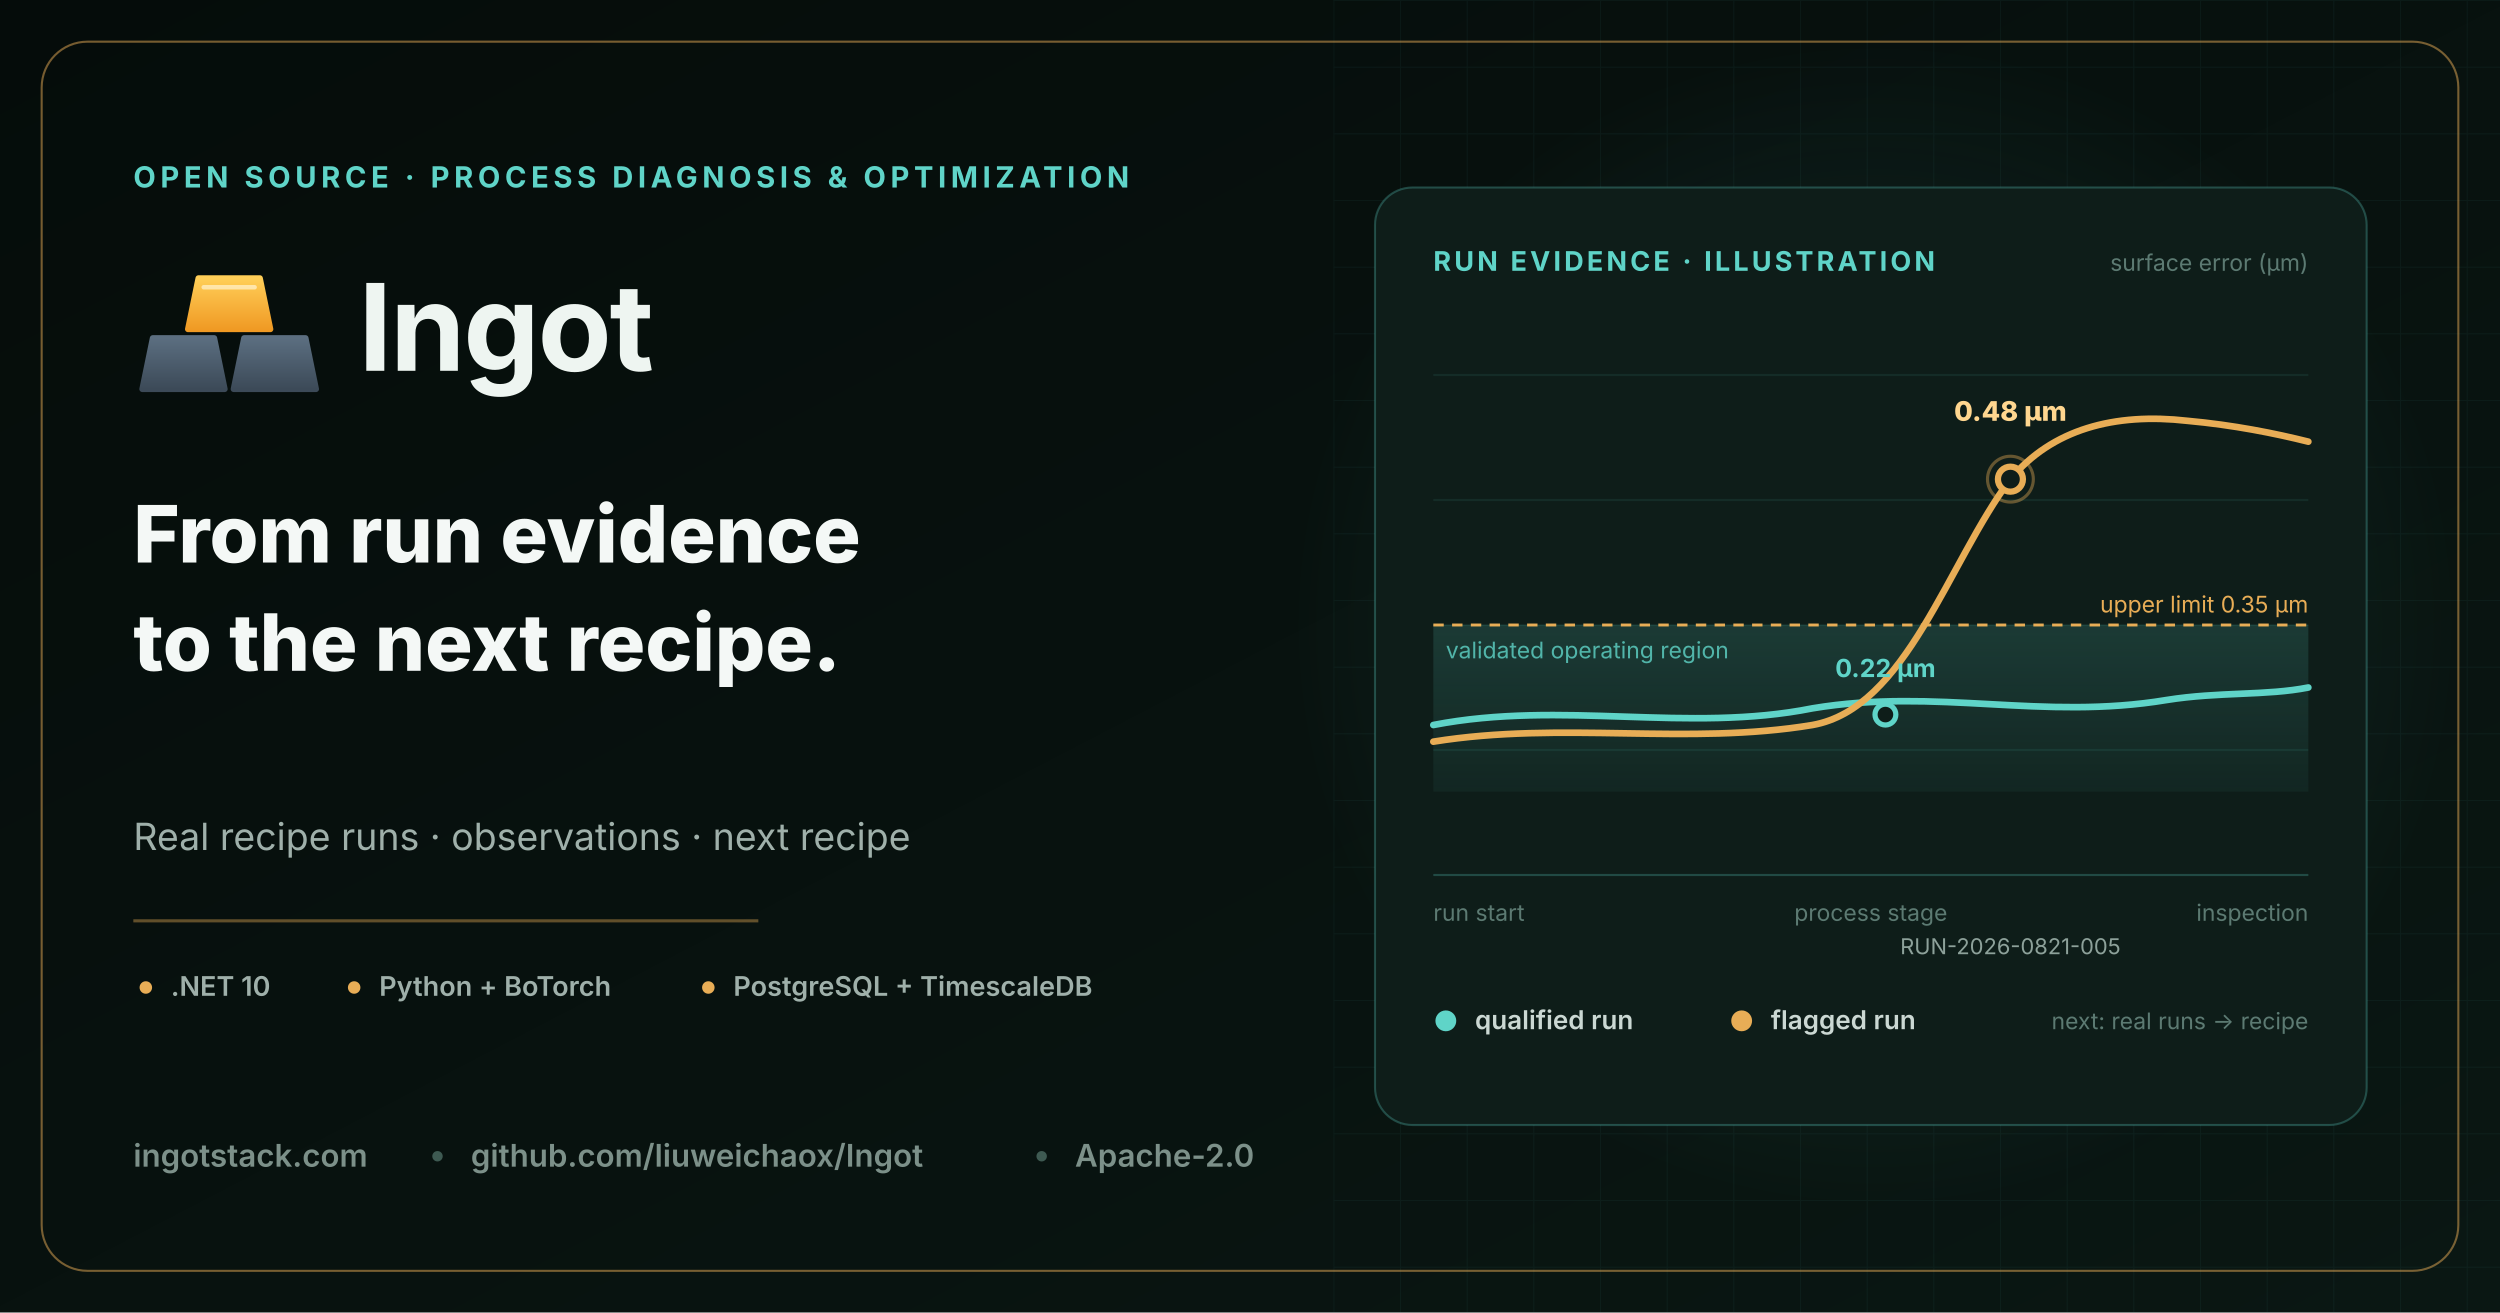
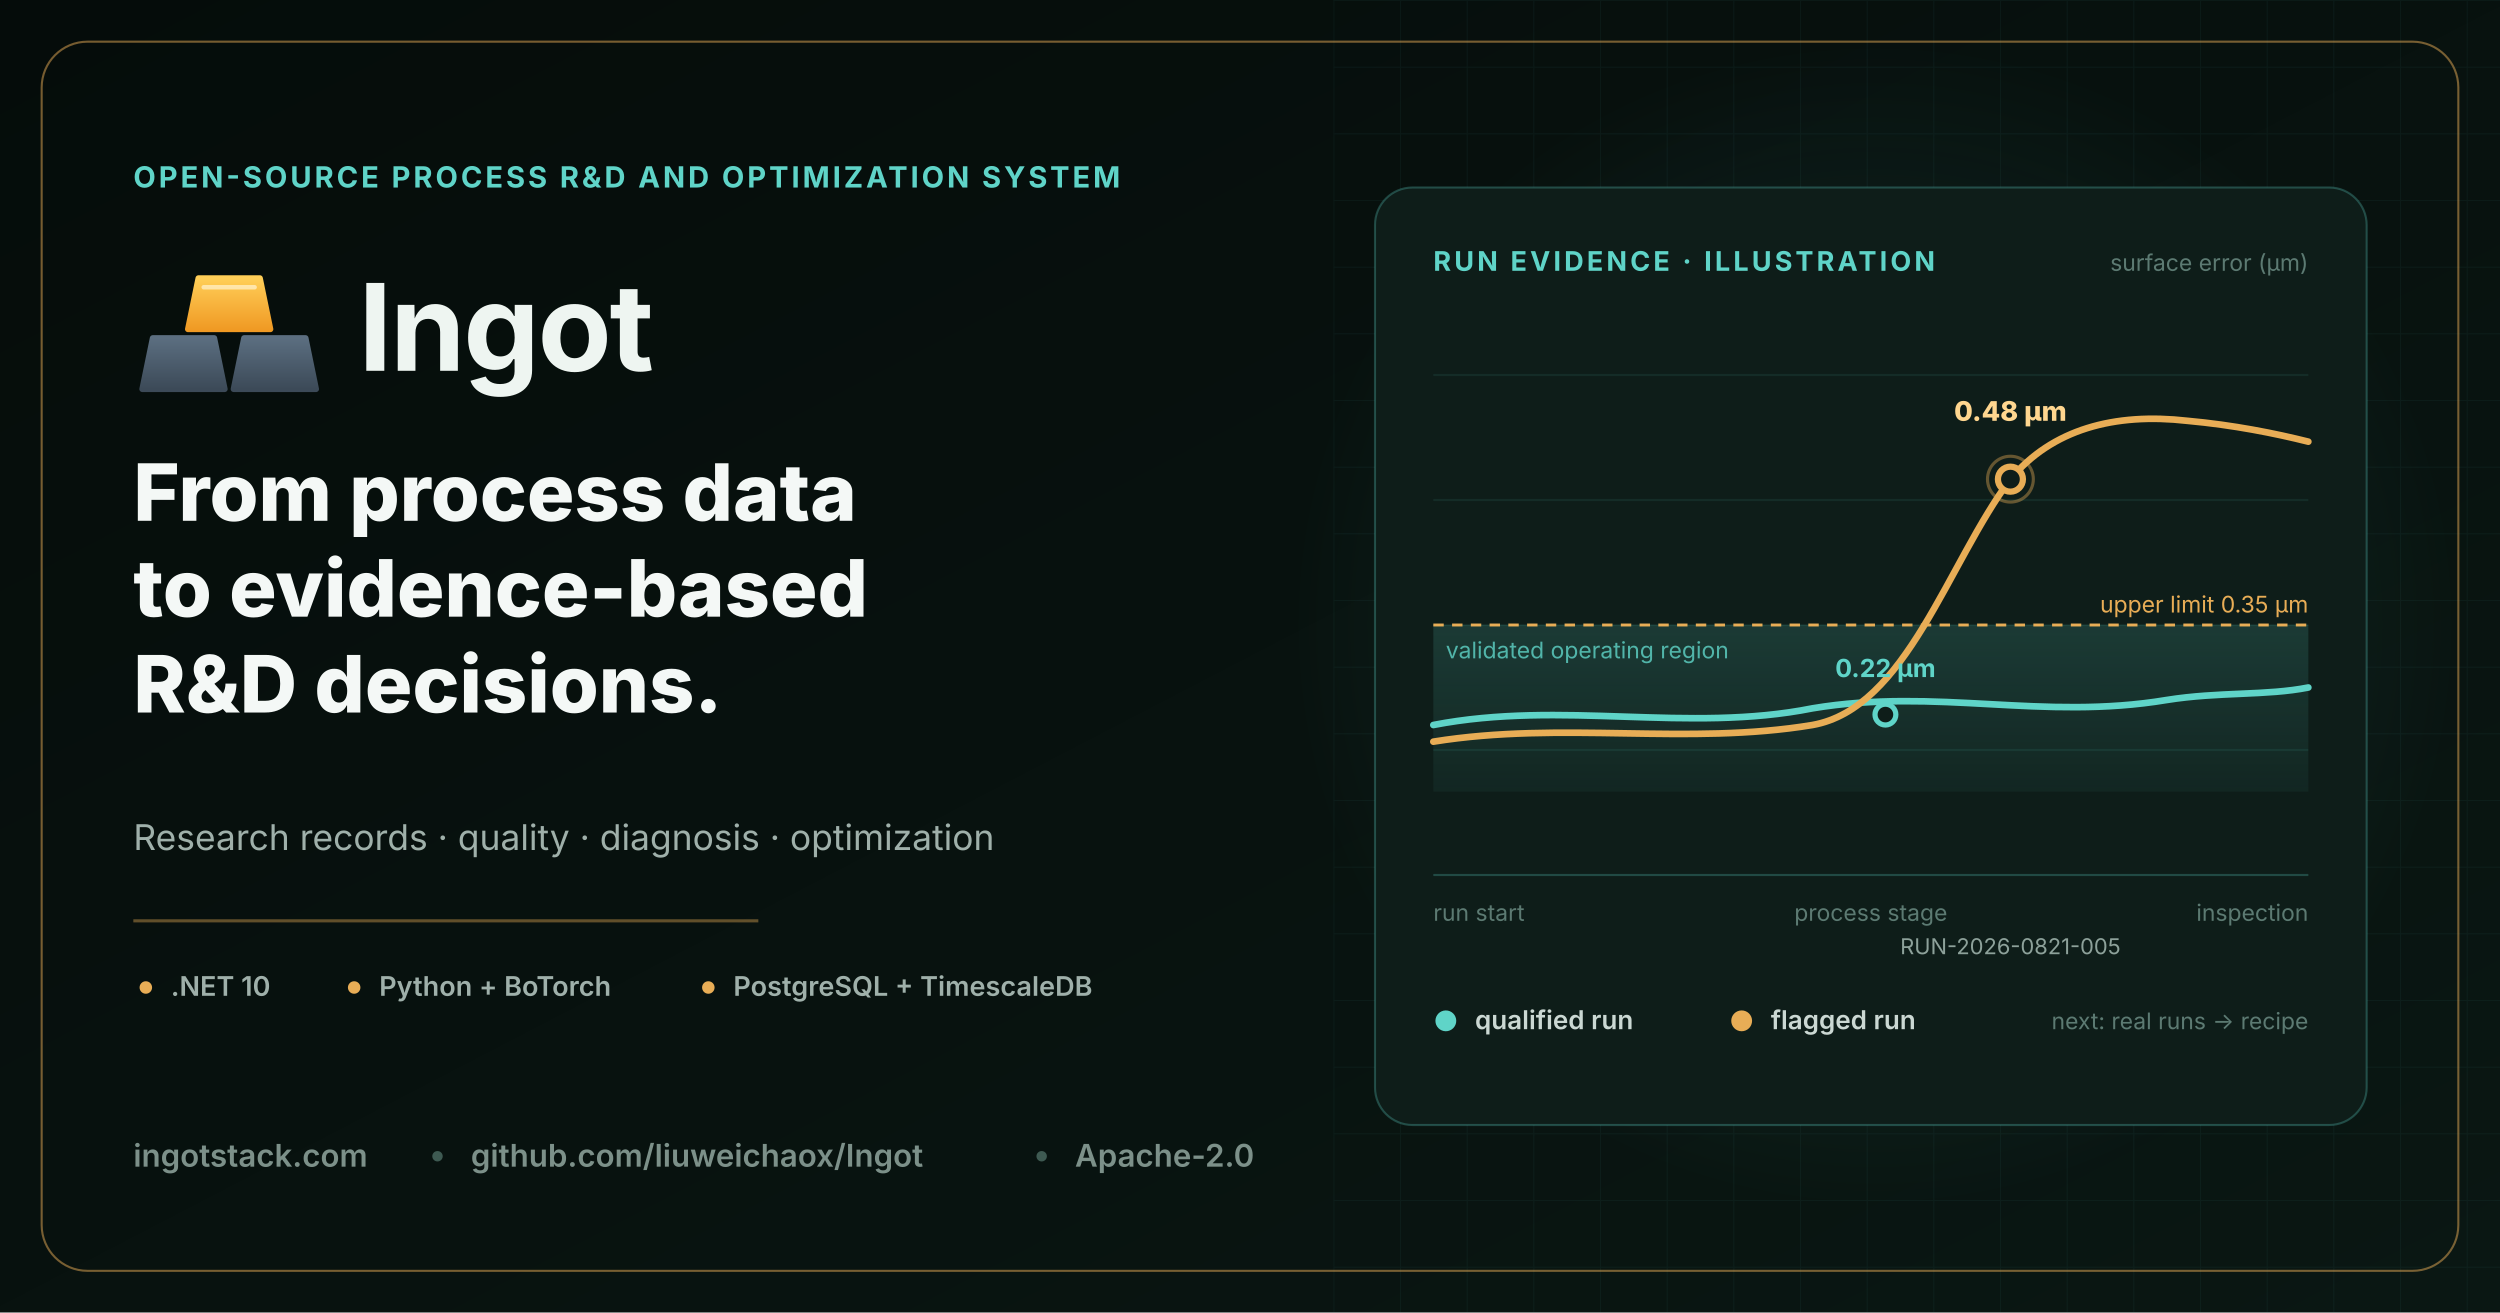
<svg xmlns="http://www.w3.org/2000/svg" viewBox="0 0 1200 630" font-family="Inter, 'PingFang SC', 'Microsoft YaHei', system-ui, sans-serif">
  <defs>
    <linearGradient id="bg" x1="0" y1="0" x2="1" y2="1">
      <stop stop-color="#050C0A" />
      <stop offset="1" stop-color="#0A1713" />
    </linearGradient>
    <linearGradient id="gold" x1="0" y1="0" x2="0" y2="1">
      <stop offset="0" stop-color="#FFCE57" />
      <stop offset="1" stop-color="#F09A24" />
    </linearGradient>
    <linearGradient id="steel" x1="0" y1="0" x2="0" y2="1">
      <stop offset="0" stop-color="#5B6E80" />
      <stop offset="1" stop-color="#3C4A58" />
    </linearGradient>
    <radialGradient id="halo" cx="0.5" cy="0.5" r="0.5">
      <stop stop-color="#5FD4C8" stop-opacity="0.16" />
      <stop offset="1" stop-color="#5FD4C8" stop-opacity="0" />
    </radialGradient>
    <linearGradient id="band" x1="0" y1="0" x2="0" y2="1">
      <stop stop-color="#5FD4C8" stop-opacity="0.16" />
      <stop offset="1" stop-color="#5FD4C8" stop-opacity="0.05" />
    </linearGradient>
    <pattern id="grid" width="32" height="32" patternUnits="userSpaceOnUse">
      <path d="M32 0H0V32" fill="none" stroke="#5FD4C8" stroke-opacity="0.05" />
    </pattern>
  </defs>
  <rect width="1200" height="630" fill="url(#bg)" />
  <rect x="640" width="560" height="630" fill="url(#grid)" />
  <circle cx="900" cy="300" r="280" fill="url(#halo)" />
  <rect x="20" y="20" width="1160" height="590" rx="22" fill="none" stroke="#E8AD56" stroke-opacity="0.5" />
-   <text x="64" y="90" font-size="14" font-weight="700" fill="#5FD4C8" letter-spacing="2.2">OPEN SOURCE · PROCESS DIAGNOSIS &amp; OPTIMIZATION</text>
+   <text x="64" y="90" font-size="14" font-weight="700" fill="#5FD4C8" letter-spacing="1.4">OPEN-SOURCE PROCESS R&amp;D AND OPTIMIZATION SYSTEM</text>
  <g transform="translate(64,112)">
    <svg width="92" height="92" viewBox="0 0 128 128">
      <g stroke-linejoin="round">
        <path d="M43.5 30 H84.5 L91.5 64 H36.5 Z" fill="url(#gold)" stroke="url(#gold)" stroke-width="4" />
        <path d="M47 36 H81" fill="none" stroke="#FFEDC0" stroke-width="3" stroke-linecap="round" opacity="0.8" />
        <path d="M13 70 H54 L61 104 H6 Z" fill="url(#steel)" stroke="url(#steel)" stroke-width="4" />
        <path d="M74 70 H115 L122 104 H67 Z" fill="url(#steel)" stroke="url(#steel)" stroke-width="4" />
      </g>
    </svg>
    <text x="108" y="66" font-size="58" font-weight="700" letter-spacing="-1" fill="#EEF5F1">Ingot</text>
  </g>
-   <g transform="translate(64,270)">
-     <text y="0" font-size="38" font-weight="800" fill="#F4F8F6">From run evidence</text>
-     <text y="52" font-size="38" font-weight="800" fill="#F4F8F6">to the next recipe.</text>
+   <g transform="translate(64,250)">
+     <text y="0" font-size="38" font-weight="800" fill="#F4F8F6">From process data</text>
+     <text y="46" font-size="38" font-weight="800" fill="#F4F8F6">to evidence-based</text>
+     <text y="92" font-size="38" font-weight="800" fill="#F4F8F6">R&amp;D decisions.</text>
  </g>
-   <text x="64" y="408" font-size="18" fill="#9FB0AA">Real recipe runs · observations · next recipe</text>
+   <text x="64" y="408" font-size="17" fill="#9FB0AA">Research records · quality · diagnosis · optimization</text>
  <path d="M64 442h300" stroke="#E8AD56" stroke-opacity="0.4" stroke-width="1.5" />
  <g font-size="13" font-weight="600" fill="#9FB0AA">
    <circle cx="70" cy="474" r="3" fill="#E8AD56" />
    <text x="82" y="478">.NET 10</text>
    <circle cx="170" cy="474" r="3" fill="#E8AD56" />
    <text x="182" y="478">Python + BoTorch</text>
    <circle cx="340" cy="474" r="3" fill="#E8AD56" />
    <text x="352" y="478">PostgreSQL + TimescaleDB</text>
  </g>
  <g font-size="15" font-weight="600" fill="#7C9089">
    <text x="64" y="560">ingotstack.com</text>
    <circle cx="210" cy="555" r="2.5" fill="#3E5A52" />
    <text x="226" y="560">github.com/liuweichaox/Ingot</text>
    <circle cx="500" cy="555" r="2.5" fill="#3E5A52" />
    <text x="516" y="560">Apache-2.0</text>
  </g>
  <g transform="translate(660,90)">
    <rect width="476" height="450" rx="18" fill="#0E1D19" stroke="#5FD4C8" stroke-opacity="0.28" />
    <text x="28" y="40" font-size="13" font-weight="700" fill="#5FD4C8" letter-spacing="1.5">RUN EVIDENCE · ILLUSTRATION</text>
    <text x="448" y="40" font-size="11" fill="#5C7A72" text-anchor="end">surface error (μm)</text>
    <g stroke="#5FD4C8" stroke-opacity="0.08">
      <line x1="28" y1="90" x2="448" y2="90" />
      <line x1="28" y1="150" x2="448" y2="150" />
      <line x1="28" y1="210" x2="448" y2="210" />
      <line x1="28" y1="270" x2="448" y2="270" />
      <line x1="28" y1="330" x2="448" y2="330" />
    </g>
    <rect x="28" y="210" width="420" height="80" fill="url(#band)" />
    <line x1="28" y1="210" x2="448" y2="210" stroke="#E8AD56" stroke-width="1.4" stroke-dasharray="5 4" />
    <text x="448" y="204" font-size="11" fill="#E8AD56" text-anchor="end">upper limit 0.35 μm</text>
    <text x="34" y="226" font-size="11" fill="#5FD4C8" fill-opacity="0.8">validated operating region</text>
    <path d="M28,258 C90,246 150,262 210,250 C270,240 320,256 380,246 C405,242 428,244 448,240" fill="none" stroke="#5FD4C8" stroke-width="3.2" stroke-linecap="round" />
    <path d="M28,266 C90,256 150,268 210,258 C255,250 275,180 305,140 C325,116 355,108 390,112 C412,114 432,118 448,122" fill="none" stroke="#E8AD56" stroke-width="3.2" stroke-linecap="round" />
    <circle cx="245" cy="253" r="5" fill="#0E1D19" stroke="#5FD4C8" stroke-width="2.5" />
    <text x="245" y="235" font-size="12" font-weight="700" fill="#5FD4C8" text-anchor="middle">0.22 μm</text>
    <circle cx="305" cy="140" r="6" fill="#0E1D19" stroke="#E8AD56" stroke-width="3" />
    <circle cx="305" cy="140" r="11" fill="none" stroke="#E8AD56" stroke-opacity="0.4" stroke-width="1.5" />
    <text x="305" y="112" font-size="13" font-weight="800" fill="#FFD68F" text-anchor="middle">0.48 μm</text>
    <text x="305" y="368" font-size="10.5" fill="#8DA19A" text-anchor="middle">RUN-2026-0821-005</text>
    <line x1="28" y1="330" x2="448" y2="330" stroke="#5FD4C8" stroke-opacity="0.18" />
    <text x="28" y="352" font-size="11" fill="#5C7A72">run start</text>
    <text x="448" y="352" font-size="11" fill="#5C7A72" text-anchor="end">inspection</text>
    <text x="238" y="352" font-size="11" fill="#5C7A72" text-anchor="middle">process stage</text>
    <g font-size="12.5" font-weight="600">
      <circle cx="34" cy="400" r="5" fill="#5FD4C8" />
      <text x="48" y="404" fill="#CBD8D3">qualified run</text>
      <circle cx="176" cy="400" r="5" fill="#E8AD56" />
      <text x="190" y="404" fill="#CBD8D3">flagged run</text>
    </g>
    <text x="448" y="404" font-size="11" fill="#5C7A72" text-anchor="end">next: real runs → recipe</text>
  </g>
</svg>
